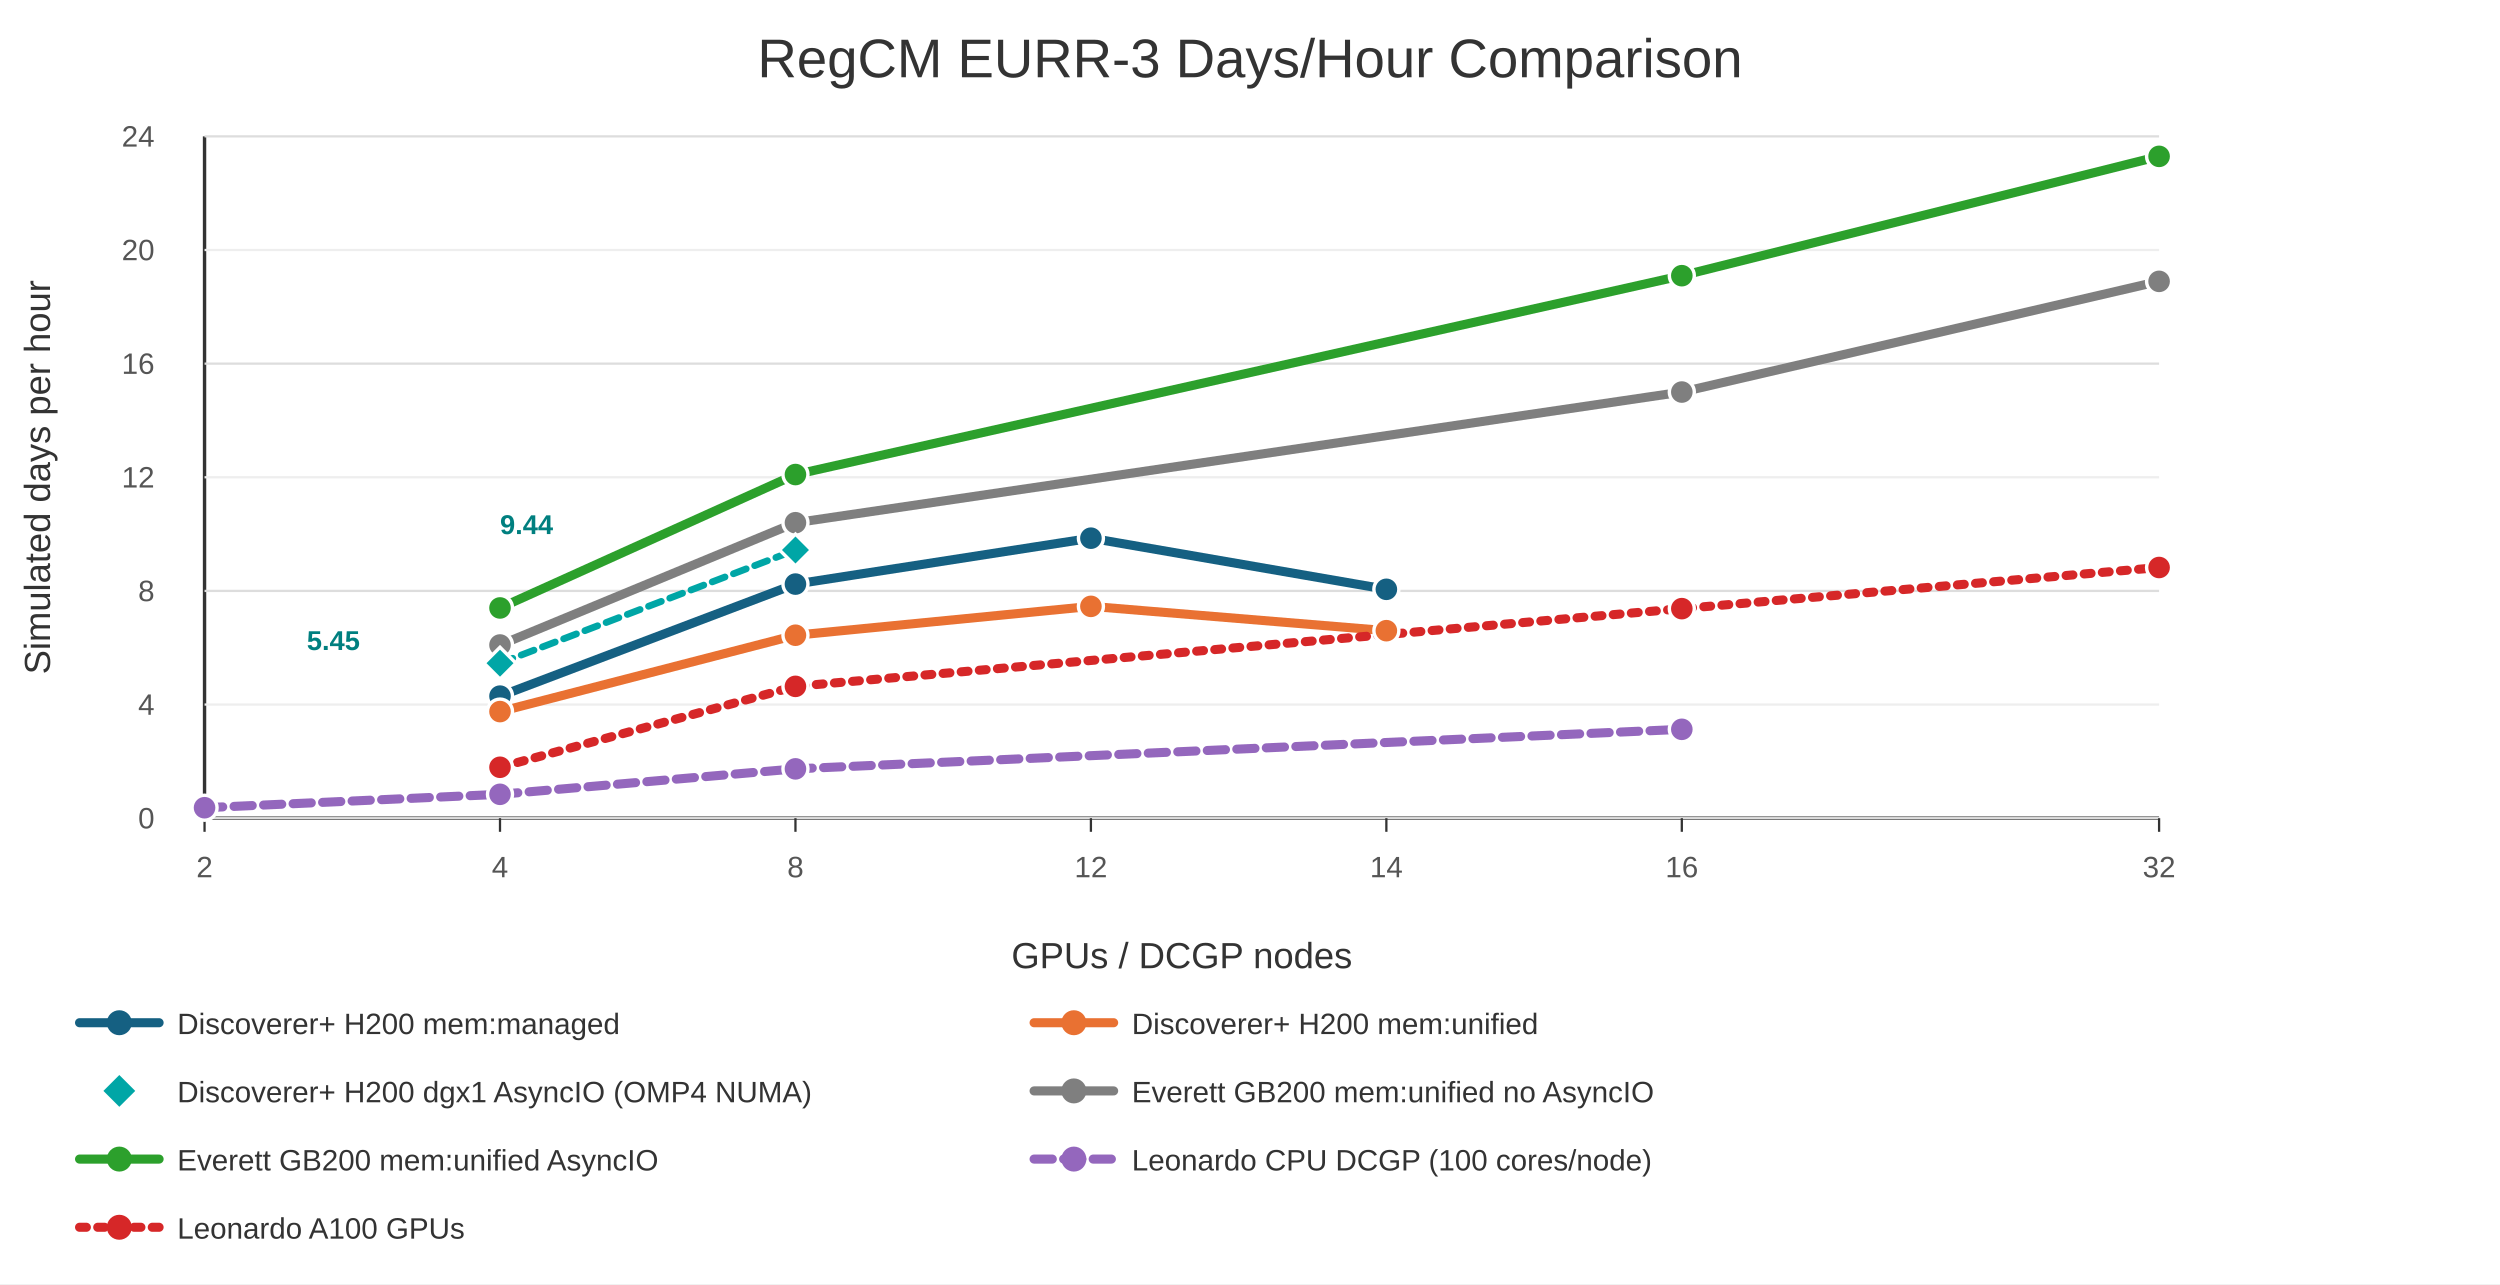
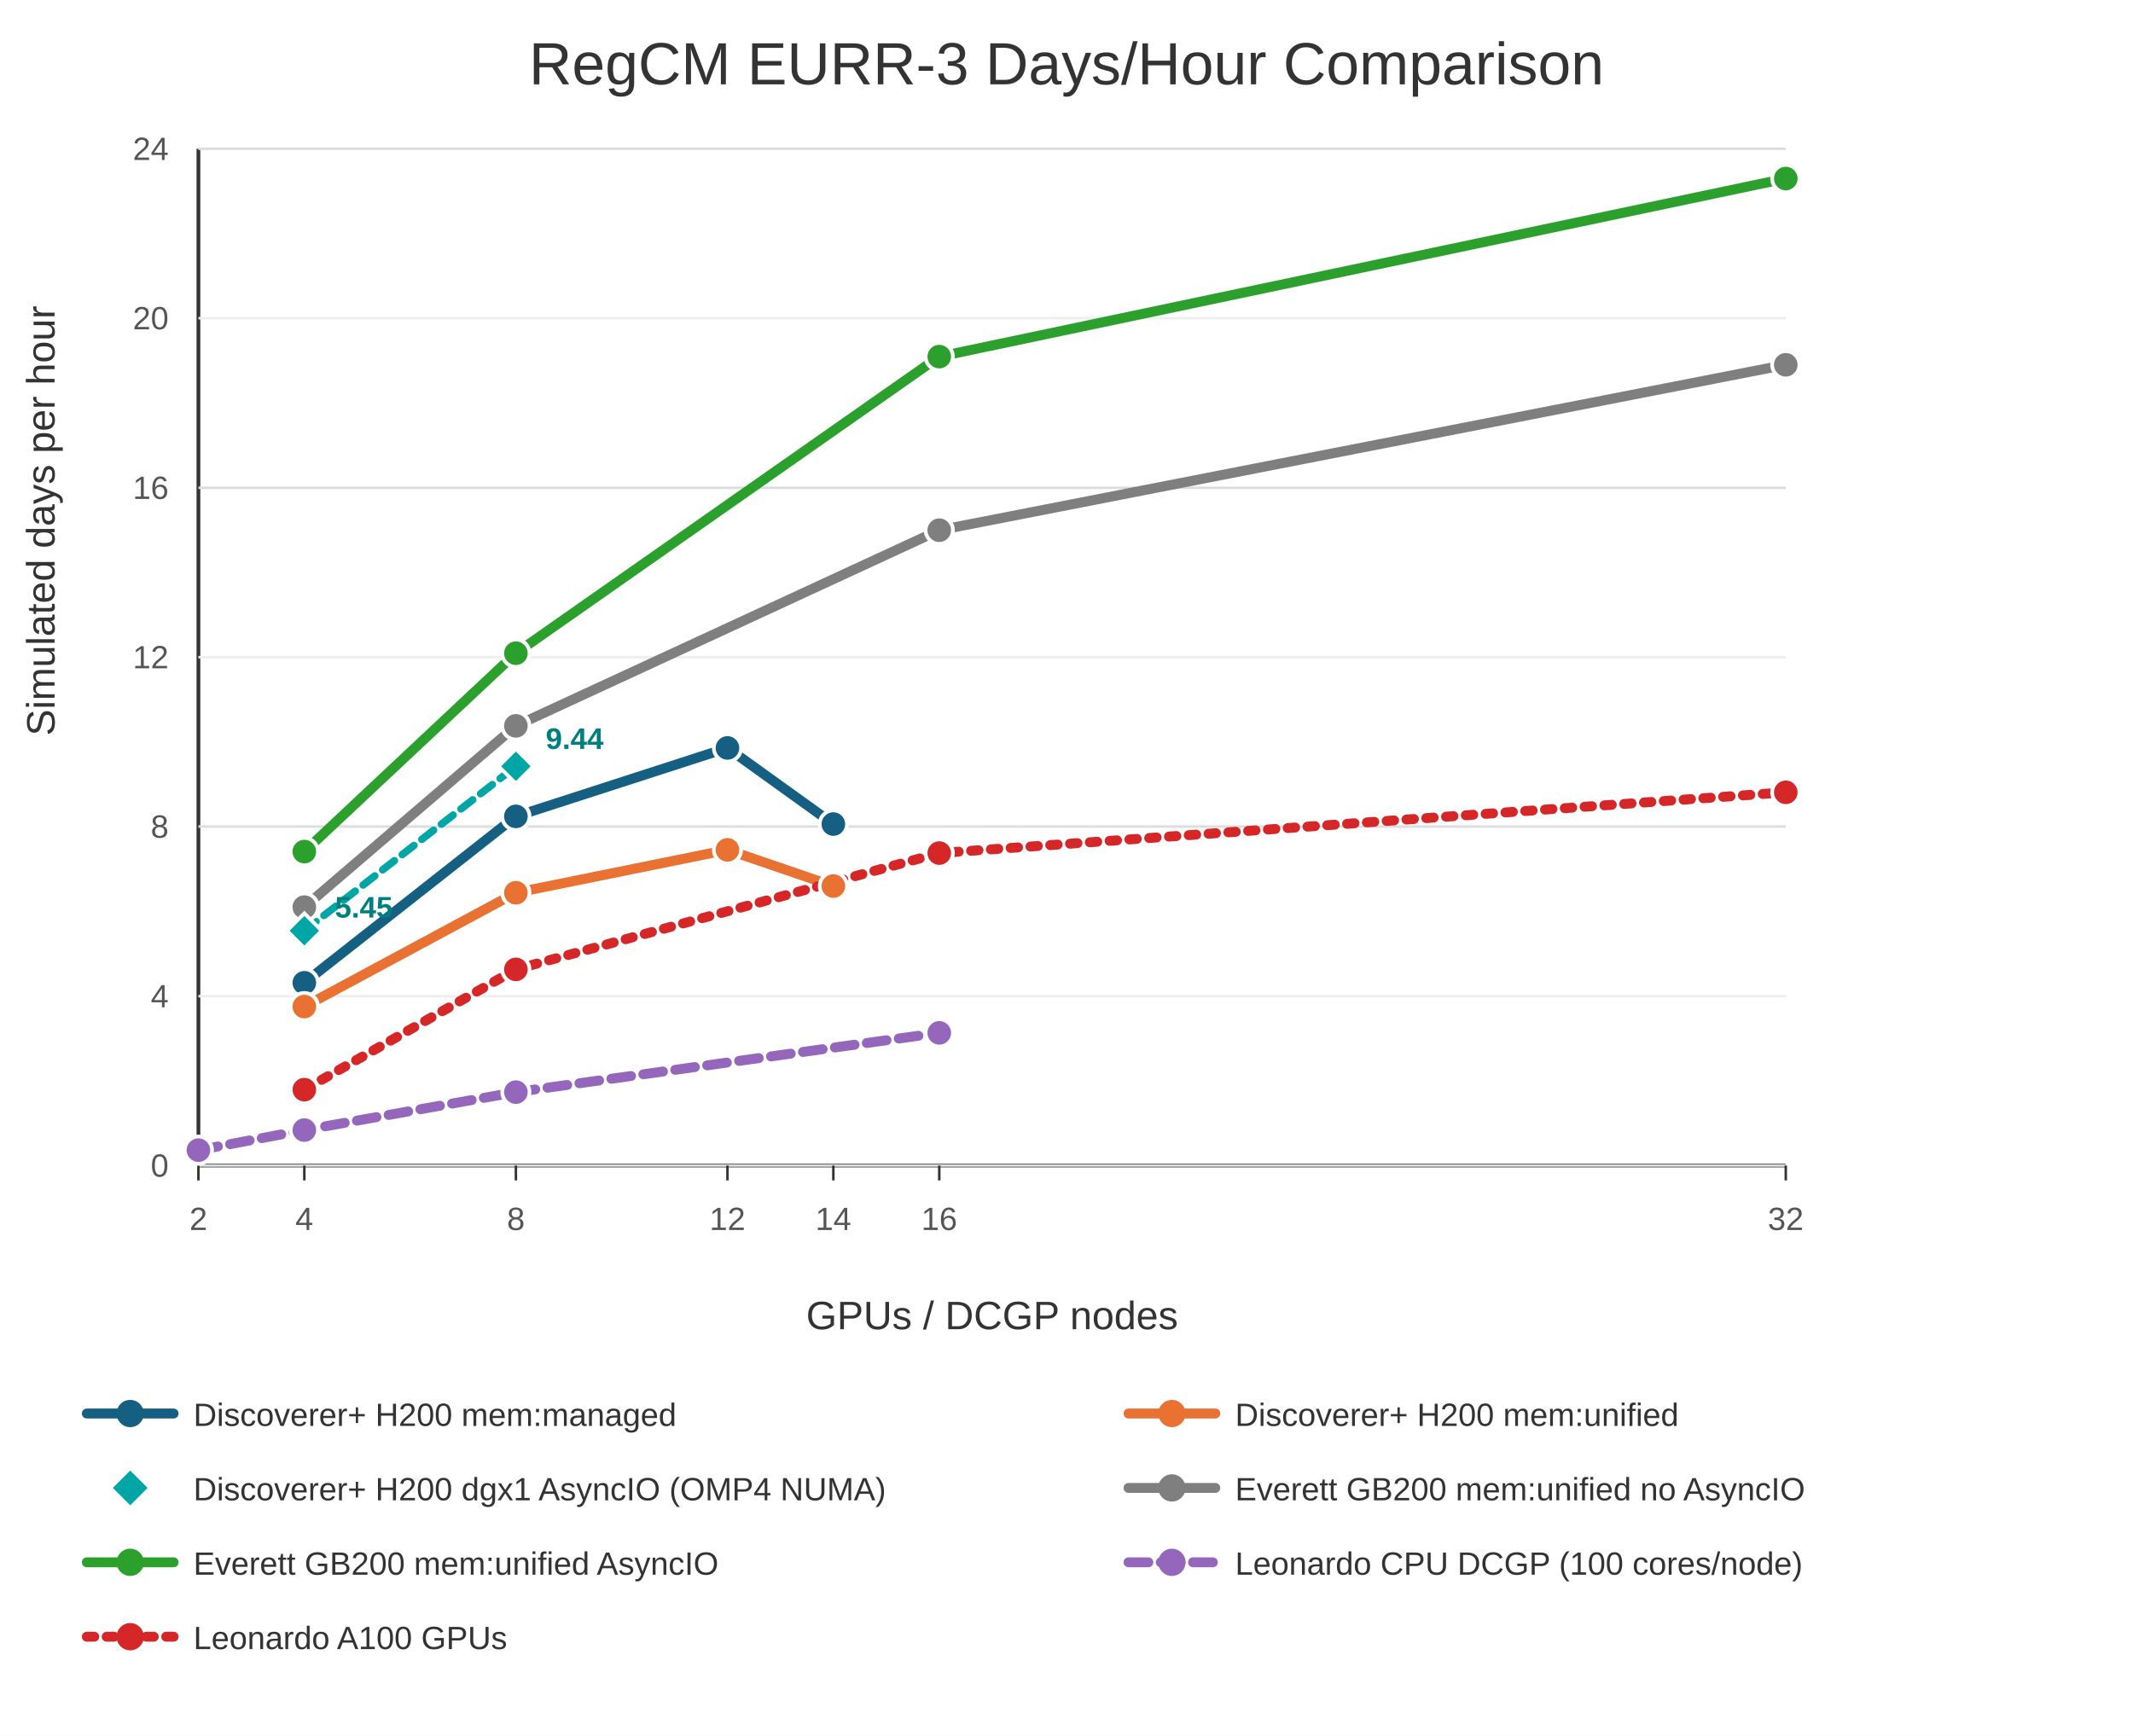
- <svg xmlns="http://www.w3.org/2000/svg" width="1100" height="565" viewBox="0 0 1100 565" role="img" aria-labelledby="title desc">
-   <rect width="1100" height="565" fill="#ffffff" />
-   <text x="550" y="34" text-anchor="middle" font-family="Arial, sans-serif" font-size="24" fill="#333333">RegCM EURR-3 Days/Hour Comparison</text>
-   <line x1="90" y1="360" x2="950" y2="360" stroke="#333333" stroke-width="1.5" />
-   <line x1="90" y1="60" x2="90" y2="360" stroke="#333333" stroke-width="1.5" />
+ <svg xmlns="http://www.w3.org/2000/svg" width="860" height="700" viewBox="0 0 860 700" role="img" aria-labelledby="title desc">
+   <rect width="860" height="700" fill="#ffffff" />
+   <text x="430" y="34" text-anchor="middle" font-family="Arial, sans-serif" font-size="24" fill="#333333">RegCM EURR-3 Days/Hour Comparison</text>
+   <line x1="80" y1="470" x2="720" y2="470" stroke="#333333" stroke-width="1.5" />
+   <line x1="80" y1="60" x2="80" y2="470" stroke="#333333" stroke-width="1.5" />
  <g font-family="Arial, sans-serif" font-size="13" fill="#555555">
-     <line x1="90" y1="360" x2="950" y2="360" stroke="#dddddd" />
-     <text x="68" y="364.5" text-anchor="end">0</text>
-     <line x1="90" y1="310" x2="950" y2="310" stroke="#eeeeee" />
-     <text x="68" y="314.5" text-anchor="end">4</text>
-     <line x1="90" y1="260" x2="950" y2="260" stroke="#dddddd" />
-     <text x="68" y="264.5" text-anchor="end">8</text>
-     <line x1="90" y1="210" x2="950" y2="210" stroke="#eeeeee" />
-     <text x="68" y="214.5" text-anchor="end">12</text>
-     <line x1="90" y1="160" x2="950" y2="160" stroke="#dddddd" />
-     <text x="68" y="164.5" text-anchor="end">16</text>
-     <line x1="90" y1="110" x2="950" y2="110" stroke="#eeeeee" />
-     <text x="68" y="114.5" text-anchor="end">20</text>
-     <line x1="90" y1="60" x2="950" y2="60" stroke="#dddddd" />
+     <line x1="80" y1="470" x2="720" y2="470" stroke="#dddddd" />
+     <text x="68" y="474.5" text-anchor="end">0</text>
+     <line x1="80" y1="401.7" x2="720" y2="401.7" stroke="#eeeeee" />
+     <text x="68" y="406.2" text-anchor="end">4</text>
+     <line x1="80" y1="333.3" x2="720" y2="333.3" stroke="#dddddd" />
+     <text x="68" y="337.8" text-anchor="end">8</text>
+     <line x1="80" y1="265" x2="720" y2="265" stroke="#eeeeee" />
+     <text x="68" y="269.5" text-anchor="end">12</text>
+     <line x1="80" y1="196.7" x2="720" y2="196.7" stroke="#dddddd" />
+     <text x="68" y="201.2" text-anchor="end">16</text>
+     <line x1="80" y1="128.3" x2="720" y2="128.3" stroke="#eeeeee" />
+     <text x="68" y="132.8" text-anchor="end">20</text>
+     <line x1="80" y1="60" x2="720" y2="60" stroke="#dddddd" />
    <text x="68" y="64.5" text-anchor="end">24</text>
  </g>
  <g font-family="Arial, sans-serif" font-size="13" fill="#555555">
-     <line x1="90" y1="360" x2="90" y2="366" stroke="#333333" />
-     <text x="90" y="386" text-anchor="middle">2</text>
-     <line x1="220" y1="360" x2="220" y2="366" stroke="#333333" />
-     <text x="220" y="386" text-anchor="middle">4</text>
-     <line x1="350" y1="360" x2="350" y2="366" stroke="#333333" />
-     <text x="350" y="386" text-anchor="middle">8</text>
-     <line x1="480" y1="360" x2="480" y2="366" stroke="#333333" />
-     <text x="480" y="386" text-anchor="middle">12</text>
-     <line x1="610" y1="360" x2="610" y2="366" stroke="#333333" />
-     <text x="610" y="386" text-anchor="middle">14</text>
-     <line x1="740" y1="360" x2="740" y2="366" stroke="#333333" />
-     <text x="740" y="386" text-anchor="middle">16</text>
-     <line x1="950" y1="360" x2="950" y2="366" stroke="#333333" />
-     <text x="950" y="386" text-anchor="middle">32</text>
+     <line x1="80" y1="470" x2="80" y2="476" stroke="#333333" />
+     <text x="80" y="496" text-anchor="middle">2</text>
+     <line x1="122.7" y1="470" x2="122.7" y2="476" stroke="#333333" />
+     <text x="122.7" y="496" text-anchor="middle">4</text>
+     <line x1="208" y1="470" x2="208" y2="476" stroke="#333333" />
+     <text x="208" y="496" text-anchor="middle">8</text>
+     <line x1="293.3" y1="470" x2="293.3" y2="476" stroke="#333333" />
+     <text x="293.3" y="496" text-anchor="middle">12</text>
+     <line x1="336" y1="470" x2="336" y2="476" stroke="#333333" />
+     <text x="336" y="496" text-anchor="middle">14</text>
+     <line x1="378.7" y1="470" x2="378.7" y2="476" stroke="#333333" />
+     <text x="378.7" y="496" text-anchor="middle">16</text>
+     <line x1="720" y1="470" x2="720" y2="476" stroke="#333333" />
+     <text x="720" y="496" text-anchor="middle">32</text>
  </g>
-   <text x="520" y="426" text-anchor="middle" font-family="Arial, sans-serif" font-size="16" fill="#333333">GPUs / DCGP nodes</text>
+   <text x="400" y="536" text-anchor="middle" font-family="Arial, sans-serif" font-size="16" fill="#333333">GPUs / DCGP nodes</text>
  <text x="22" y="210" text-anchor="middle" transform="rotate(-90 22 210)" font-family="Arial, sans-serif" font-size="16" fill="#333333">Simulated days per hour</text>
-   <polyline points="220,306.3 350,257.0 480,236.8 610,259.3" fill="none" stroke="#156082" stroke-width="4" stroke-linejoin="round" stroke-linecap="round" />
-   <polyline points="220,313.1 350,279.5 480,266.8 610,277.5" fill="none" stroke="#e97132" stroke-width="4" stroke-linejoin="round" stroke-linecap="round" />
-   <polyline points="220,283.8 350,230.0 740,172.5 950,123.8" fill="none" stroke="#7f7f7f" stroke-width="4" stroke-linejoin="round" stroke-linecap="round" />
-   <polyline points="220,267.5 350,208.8 740,121.3 950,68.8" fill="none" stroke="#2ca02c" stroke-width="4" stroke-linejoin="round" stroke-linecap="round" />
-   <polyline points="90,355.4 220,349.5 350,338.3 740,320.9" fill="none" stroke="#9467bd" stroke-width="4" stroke-linejoin="round" stroke-linecap="round" stroke-dasharray="8 5" />
-   <polyline points="220,337.6 350,302.0 740,267.8 950,249.7" fill="none" stroke="#d62728" stroke-width="4" stroke-linejoin="round" stroke-linecap="round" stroke-dasharray="3 5" />
-   <polyline points="220,291.8 350,242.0" fill="none" stroke="#00a6a6" stroke-width="3" stroke-linejoin="round" stroke-linecap="round" stroke-dasharray="6 4" />
+   <polyline points="122.7,396.3 208,329.2 293.3,301.6 336,332.3" fill="none" stroke="#156082" stroke-width="4" stroke-linejoin="round" stroke-linecap="round" />
+   <polyline points="122.7,405.9 208,360.0 293.3,342.7 336,357.3" fill="none" stroke="#e97132" stroke-width="4" stroke-linejoin="round" stroke-linecap="round" />
+   <polyline points="122.7,365.8 208,292.7 378.7,213.8 720,147.1" fill="none" stroke="#7f7f7f" stroke-width="4" stroke-linejoin="round" stroke-linecap="round" />
+   <polyline points="122.7,343.4 208,263.4 378.7,143.8 720,72.0" fill="none" stroke="#2ca02c" stroke-width="4" stroke-linejoin="round" stroke-linecap="round" />
+   <polyline points="80,463.8 122.7,455.7 208,440.4 378.7,416.5" fill="none" stroke="#9467bd" stroke-width="4" stroke-linejoin="round" stroke-linecap="round" stroke-dasharray="8 5" />
+   <polyline points="122.7,439.4 208,390.9 378.7,344.0 720,319.5" fill="none" stroke="#d62728" stroke-width="4" stroke-linejoin="round" stroke-linecap="round" stroke-dasharray="3 5" />
+   <polyline points="122.7,375.3 208,309.0" fill="none" stroke="#00a6a6" stroke-width="3" stroke-linejoin="round" stroke-linecap="round" stroke-dasharray="6 4" />
  <g stroke="#ffffff" stroke-width="1.5">
-     <circle cx="220" cy="306.3" r="5.5" fill="#156082" />
-     <circle cx="350" cy="257.0" r="5.5" fill="#156082" />
-     <circle cx="480" cy="236.8" r="5.5" fill="#156082" />
-     <circle cx="610" cy="259.3" r="5.5" fill="#156082" />
-     <circle cx="220" cy="313.1" r="5.5" fill="#e97132" />
-     <circle cx="350" cy="279.5" r="5.5" fill="#e97132" />
-     <circle cx="480" cy="266.8" r="5.5" fill="#e97132" />
-     <circle cx="610" cy="277.5" r="5.5" fill="#e97132" />
-     <circle cx="220" cy="283.8" r="5.5" fill="#7f7f7f" />
-     <circle cx="350" cy="230.0" r="5.5" fill="#7f7f7f" />
-     <circle cx="740" cy="172.5" r="5.5" fill="#7f7f7f" />
-     <circle cx="950" cy="123.8" r="5.5" fill="#7f7f7f" />
-     <circle cx="220" cy="267.5" r="5.5" fill="#2ca02c" />
-     <circle cx="350" cy="208.8" r="5.5" fill="#2ca02c" />
-     <circle cx="740" cy="121.3" r="5.5" fill="#2ca02c" />
-     <circle cx="950" cy="68.8" r="5.5" fill="#2ca02c" />
-     <circle cx="90" cy="355.4" r="5.5" fill="#9467bd" />
-     <circle cx="220" cy="349.5" r="5.5" fill="#9467bd" />
-     <circle cx="350" cy="338.3" r="5.5" fill="#9467bd" />
-     <circle cx="740" cy="320.9" r="5.5" fill="#9467bd" />
-     <circle cx="220" cy="337.6" r="5.5" fill="#d62728" />
-     <circle cx="350" cy="302.0" r="5.5" fill="#d62728" />
-     <circle cx="740" cy="267.8" r="5.5" fill="#d62728" />
-     <circle cx="950" cy="249.7" r="5.5" fill="#d62728" />
-     <polygon points="220,284.8 227,291.8 220,298.8 213,291.8" fill="#00a6a6" />
-     <polygon points="350,235.0 357,242.0 350,249.0 343,242.0" fill="#00a6a6" />
+     <circle cx="122.7" cy="396.3" r="5.5" fill="#156082" />
+     <circle cx="208" cy="329.2" r="5.5" fill="#156082" />
+     <circle cx="293.3" cy="301.6" r="5.5" fill="#156082" />
+     <circle cx="336" cy="332.3" r="5.5" fill="#156082" />
+     <circle cx="122.7" cy="405.9" r="5.5" fill="#e97132" />
+     <circle cx="208" cy="360.0" r="5.5" fill="#e97132" />
+     <circle cx="293.3" cy="342.7" r="5.5" fill="#e97132" />
+     <circle cx="336" cy="357.3" r="5.5" fill="#e97132" />
+     <circle cx="122.7" cy="365.8" r="5.5" fill="#7f7f7f" />
+     <circle cx="208" cy="292.7" r="5.5" fill="#7f7f7f" />
+     <circle cx="378.7" cy="213.8" r="5.5" fill="#7f7f7f" />
+     <circle cx="720" cy="147.1" r="5.5" fill="#7f7f7f" />
+     <circle cx="122.7" cy="343.4" r="5.5" fill="#2ca02c" />
+     <circle cx="208" cy="263.4" r="5.5" fill="#2ca02c" />
+     <circle cx="378.7" cy="143.8" r="5.5" fill="#2ca02c" />
+     <circle cx="720" cy="72.0" r="5.5" fill="#2ca02c" />
+     <circle cx="80" cy="463.8" r="5.5" fill="#9467bd" />
+     <circle cx="122.7" cy="455.7" r="5.5" fill="#9467bd" />
+     <circle cx="208" cy="440.4" r="5.5" fill="#9467bd" />
+     <circle cx="378.7" cy="416.5" r="5.5" fill="#9467bd" />
+     <circle cx="122.7" cy="439.4" r="5.5" fill="#d62728" />
+     <circle cx="208" cy="390.9" r="5.5" fill="#d62728" />
+     <circle cx="378.7" cy="344.0" r="5.5" fill="#d62728" />
+     <circle cx="720" cy="319.5" r="5.5" fill="#d62728" />
+     <polygon points="122.7,368.3 129.7,375.3 122.7,382.3 115.7,375.3" fill="#00a6a6" />
+     <polygon points="208,302.0 215,309.0 208,316.0 201,309.0" fill="#00a6a6" />
  </g>
-   <text x="135" y="286" font-family="Arial, sans-serif" font-size="12" font-weight="bold" fill="#007f7f">5.45</text>
-   <text x="220" y="235" font-family="Arial, sans-serif" font-size="12" font-weight="bold" fill="#007f7f">9.44</text>
-   <g font-family="Arial, sans-serif" font-size="13" fill="#333333">
+   <text x="135" y="370" font-family="Arial, sans-serif" font-size="12" font-weight="bold" fill="#007f7f">5.45</text>
+   <text x="220" y="302" font-family="Arial, sans-serif" font-size="12" font-weight="bold" fill="#007f7f">9.44</text>
+   <g transform="translate(0 120)" font-family="Arial, sans-serif" font-size="13" fill="#333333">
    <line x1="35" y1="450" x2="70" y2="450" stroke="#156082" stroke-width="4" stroke-linecap="round" />
    <circle cx="52.5" cy="450" r="5.5" fill="#156082" />
    <text x="78" y="455">Discoverer+ H200 mem:managed</text>
    <line x1="455" y1="450" x2="490" y2="450" stroke="#e97132" stroke-width="4" stroke-linecap="round" />
    <circle cx="472.5" cy="450" r="5.5" fill="#e97132" />
    <text x="498" y="455">Discoverer+ H200 mem:unified</text>
    <polygon points="52.5,473 59.5,480 52.5,487 45.5,480" fill="#00a6a6" />
    <text x="78" y="485">Discoverer+ H200 dgx1 AsyncIO (OMP4 NUMA)</text>
    <line x1="455" y1="480" x2="490" y2="480" stroke="#7f7f7f" stroke-width="4" stroke-linecap="round" />
    <circle cx="472.5" cy="480" r="5.5" fill="#7f7f7f" />
    <text x="498" y="485">Everett GB200 mem:unified no AsyncIO</text>
    <line x1="35" y1="510" x2="70" y2="510" stroke="#2ca02c" stroke-width="4" stroke-linecap="round" />
    <circle cx="52.5" cy="510" r="5.5" fill="#2ca02c" />
    <text x="78" y="515">Everett GB200 mem:unified AsyncIO</text>
    <line x1="455" y1="510" x2="490" y2="510" stroke="#9467bd" stroke-width="4" stroke-linecap="round" stroke-dasharray="8 5" />
    <circle cx="472.5" cy="510" r="5.5" fill="#9467bd" />
    <text x="498" y="515">Leonardo CPU DCGP (100 cores/node)</text>
    <line x1="35" y1="540" x2="70" y2="540" stroke="#d62728" stroke-width="4" stroke-linecap="round" stroke-dasharray="3 5" />
    <circle cx="52.5" cy="540" r="5.5" fill="#d62728" />
    <text x="78" y="545">Leonardo A100 GPUs</text>
  </g>
</svg>
